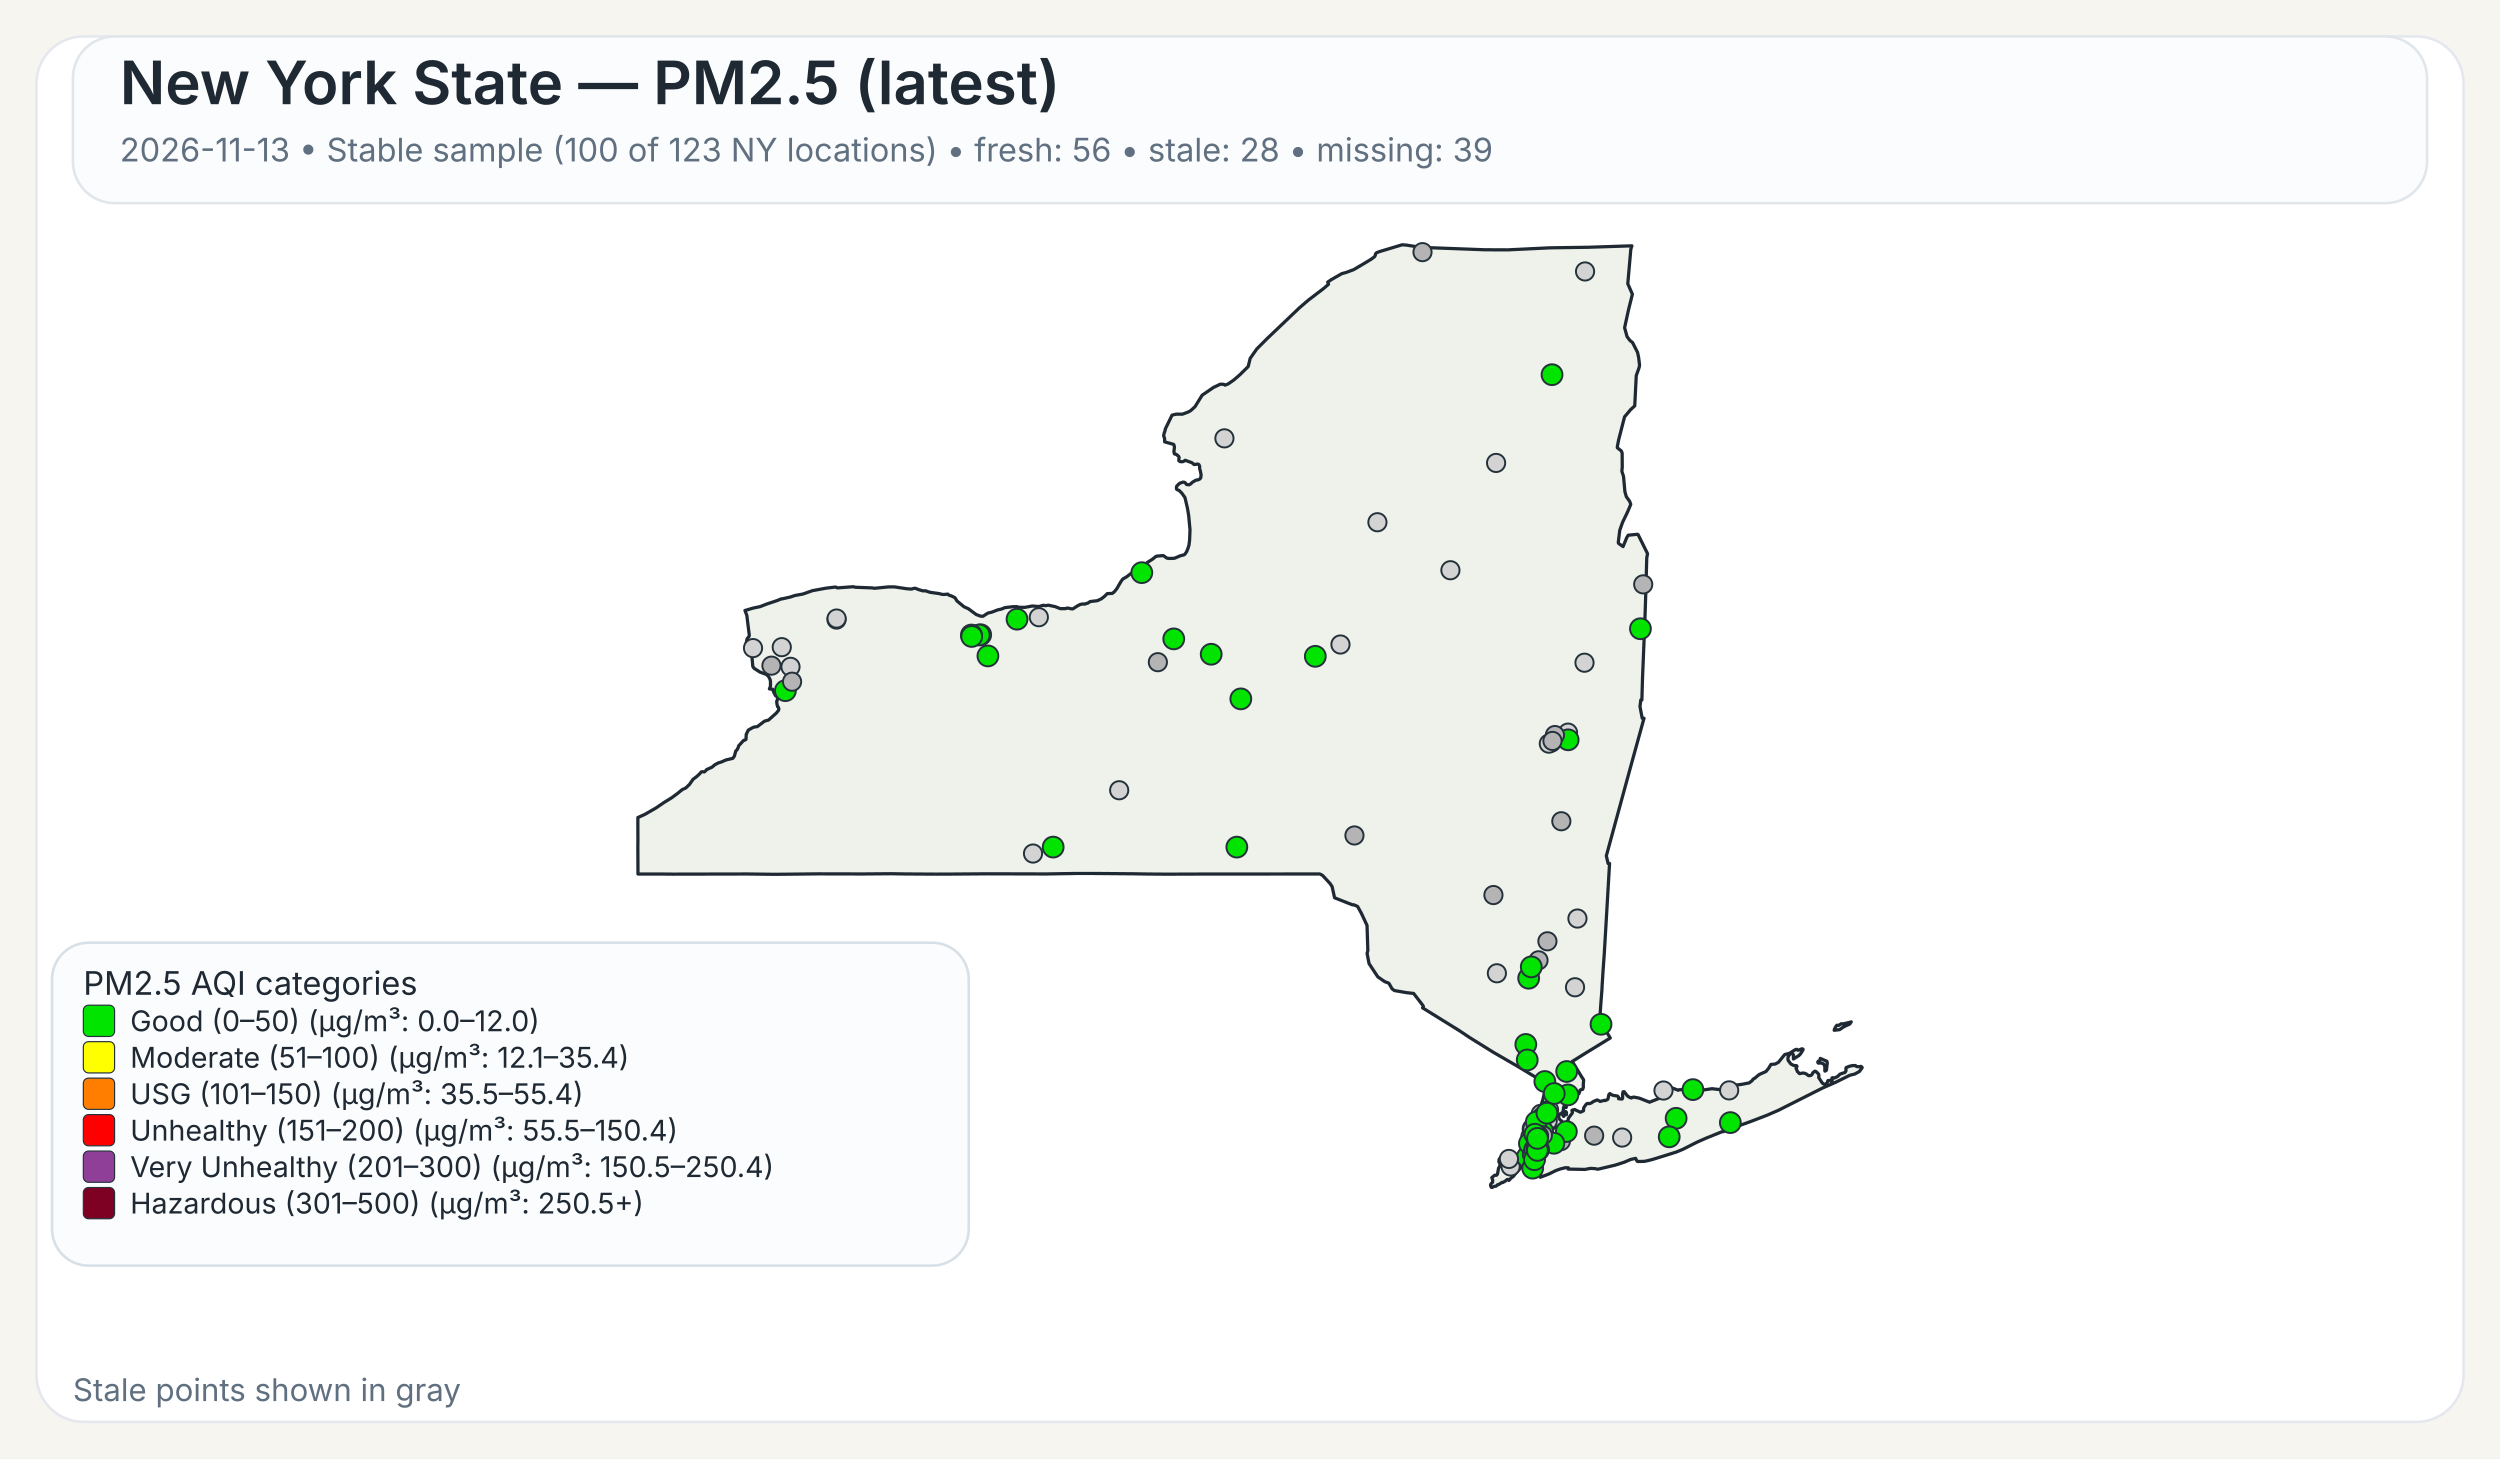
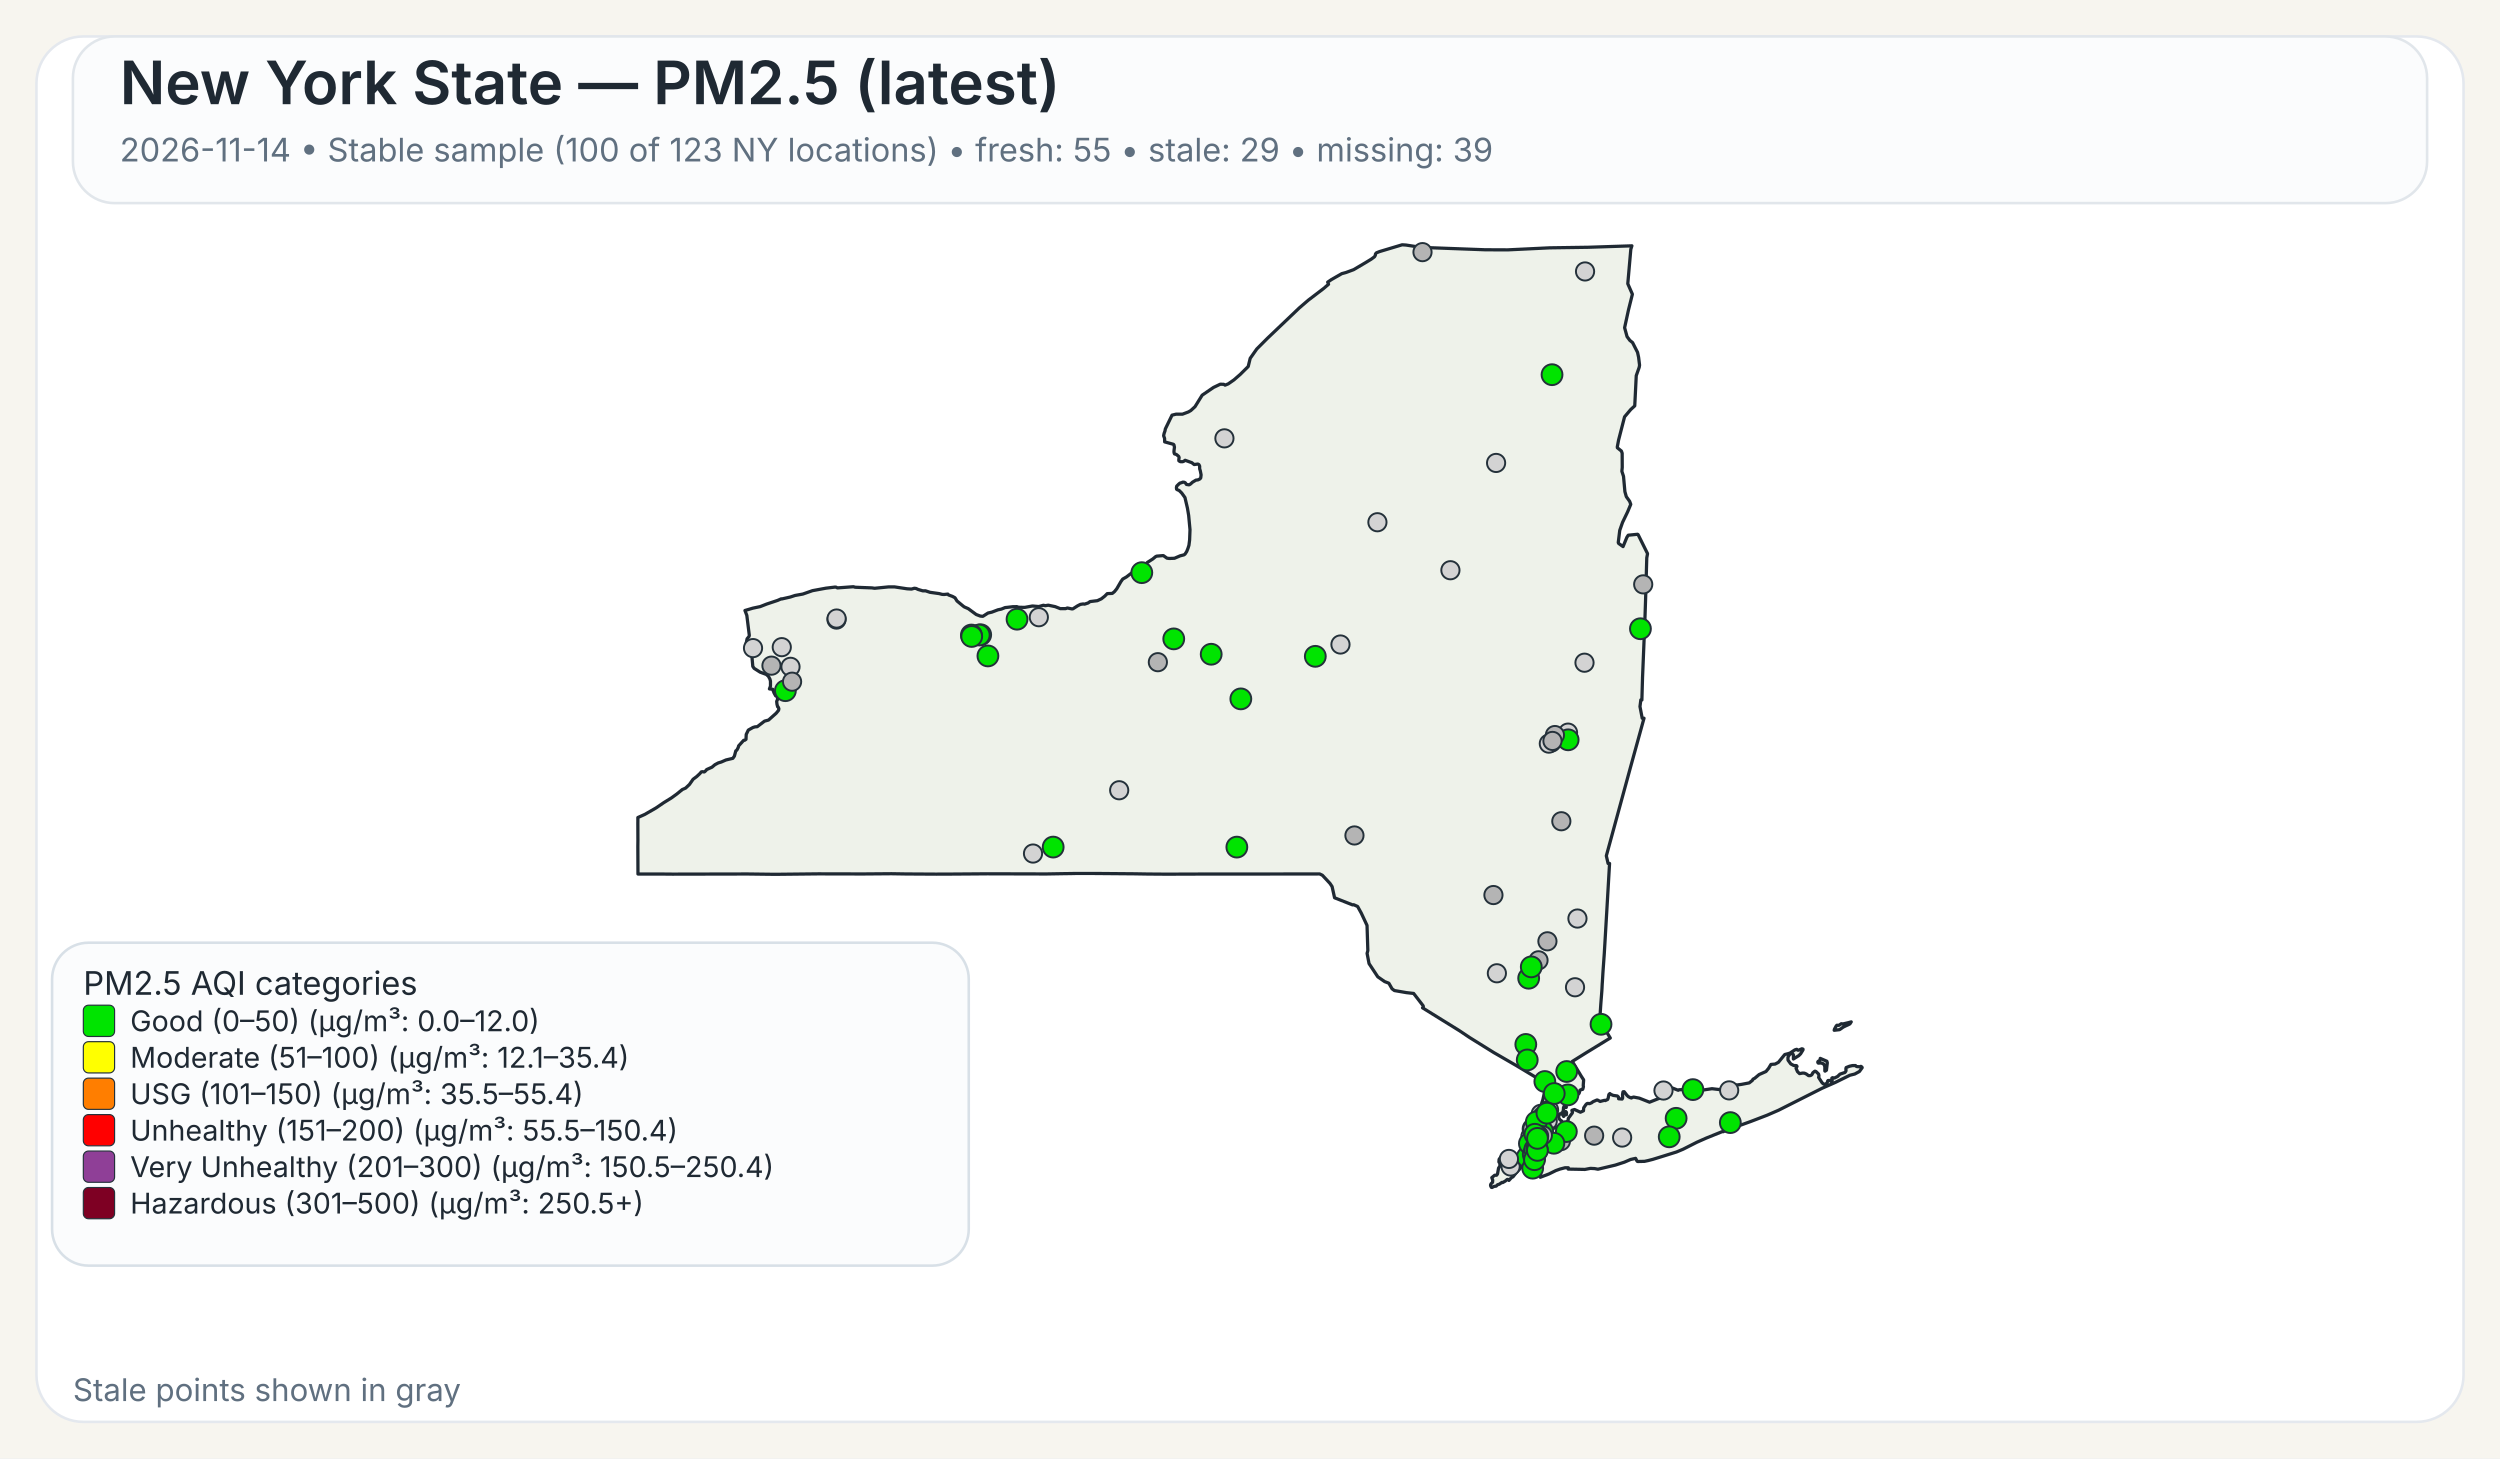
<svg xmlns="http://www.w3.org/2000/svg" width="960" height="560">
  <rect x="0" y="0" width="960" height="560" fill="#F7F5EF" />
  <rect x="14" y="14" width="932" height="532" rx="18" ry="18" fill="#FFFFFF" stroke="#E4E8EE" stroke-width="1" />
  <rect x="28" y="14" width="904" height="64" rx="16" ry="16" fill="#FBFCFD" stroke="#E1E6EB" stroke-width="1" />
  <text x="46" y="40" font-family="Public Sans, Inter, Aptos, Segoe UI, Arial, sans-serif" font-size="23" font-weight="600" fill="#1F2933">New York State — PM2.5 (latest)</text>
-   <text x="46" y="62" font-family="Public Sans, Inter, Aptos, Segoe UI, Arial, sans-serif" font-size="12.5" font-weight="400" fill="#607080">2026-11-13 • Stable sample (100 of 123 NY locations) • fresh: 56 • stale: 28 • missing: 39</text>
+   <text x="46" y="62" font-family="Public Sans, Inter, Aptos, Segoe UI, Arial, sans-serif" font-size="12.5" font-weight="400" fill="#607080">2026-11-14 • Stable sample (100 of 123 NY locations) • fresh: 55 • stale: 29 • missing: 39</text>
  <path d="M601.06,426.90 L601.23,426.83 L601.48,427.07 L601.55,427.32 L601.50,428.06 L601.28,428.08 L601.08,427.81 L601.04,427.27 L601.06,426.90 Z" fill="#EEF2EA" stroke="#1F2933" stroke-width="1.25" stroke-linejoin="round" />
  <path d="M585.16,439.66 L585.21,439.61 L585.24,439.63 L585.33,439.75 L585.00,440.50 L584.94,440.59 L584.83,440.54 L584.77,440.43 L584.80,440.38 L585.16,439.66 Z" fill="#EEF2EA" stroke="#1F2933" stroke-width="1.25" stroke-linejoin="round" />
  <path d="M579.00,452.87 L578.74,452.93 L578.02,453.54 L577.00,454.12 L576.75,454.04 L575.70,454.75 L575.07,454.93 L574.52,455.48 L573.72,455.58 L572.92,456.00 L572.71,455.95 L572.45,455.50 L572.36,455.05 L572.56,454.57 L573.14,454.01 L573.21,453.18 L572.85,452.21 L573.97,451.28 L574.68,451.28 L575.04,450.81 L575.45,448.53 L575.88,447.92 L575.97,447.53 L575.92,446.38 L575.63,446.32 L575.58,446.12 L575.66,445.16 L576.32,444.30 L576.87,444.03 L577.23,444.07 L577.46,444.30 L578.49,444.56 L580.44,444.30 L582.44,443.79 L583.07,443.83 L583.44,444.38 L583.57,445.77 L584.00,446.72 L584.43,447.38 L584.07,448.20 L583.53,448.95 L582.19,450.36 L580.96,451.93 L580.89,451.88 L580.35,452.27 L579.42,453.28 L579.25,452.99 L579.00,452.87 Z" fill="#EEF2EA" stroke="#1F2933" stroke-width="1.25" stroke-linejoin="round" />
  <path d="M698.65,407.28 L698.89,406.98 L698.98,406.42 L701.51,407.51 L701.69,408.12 L701.35,410.97 L700.83,411.31 L700.74,411.25 L700.74,409.57 L700.38,408.71 L700.19,408.52 L699.35,408.18 L698.24,408.24 L698.08,408.08 L698.02,407.81 L698.15,407.57 L698.65,407.28 Z" fill="#EEF2EA" stroke="#1F2933" stroke-width="1.25" stroke-linejoin="round" />
  <path d="M709.87,392.68 L710.87,392.40 L710.37,393.17 L709.71,393.51 L708.74,393.94 L707.77,394.42 L706.83,395.10 L706.37,395.39 L704.33,395.63 L704.44,395.18 L704.77,394.57 L705.12,393.94 L705.39,393.69 L706.11,393.74 L707.05,393.11 L707.70,393.19 L709.32,392.81 L709.87,392.68 Z" fill="#EEF2EA" stroke="#1F2933" stroke-width="1.25" stroke-linejoin="round" />
  <path d="M601.43,424.75 L601.44,424.82 L601.44,424.87 L601.44,424.97 L601.48,425.16 L601.44,425.24 L601.21,425.31 L600.95,425.08 L600.95,424.92 L601.10,424.88 L601.13,424.65 L601.23,424.58 L601.37,424.64 L601.42,424.70 L601.43,424.75 Z" fill="#EEF2EA" stroke="#1F2933" stroke-width="1.25" stroke-linejoin="round" />
  <path d="M623.05,163.10 L621.53,169.00 L621.04,171.61 L621.07,171.95 L622.62,173.20 L622.91,174.06 L622.94,179.46 L622.80,180.98 L623.43,182.92 L623.96,188.79 L624.50,190.70 L624.50,190.71 L625.79,192.51 L626.21,193.67 L625.60,195.12 L625.01,196.54 L623.06,200.59 L622.75,201.47 L621.98,203.67 L621.41,208.34 L621.56,208.68 L623.25,209.89 L624.72,206.33 L625.25,205.52 L628.84,205.16 L629.06,205.34 L632.45,212.18 L632.66,212.61 L632.36,214.21 L632.03,225.74 L632.03,225.80 L632.02,226.34 L632.00,227.05 L631.90,230.25 L631.64,238.09 L631.03,253.00 L630.74,259.97 L630.73,260.06 L630.73,260.23 L630.48,268.80 L630.08,268.74 L629.75,271.32 L630.61,275.80 L631.30,275.80 L628.80,284.88 L626.09,294.70 L622.63,307.38 L616.83,328.64 L617.50,331.57 L618.07,331.57 L617.02,349.62 L617.02,349.66 L616.71,354.88 L616.28,362.25 L616.04,366.27 L615.53,373.42 L615.30,377.22 L615.29,377.28 L615.29,377.35 L615.28,377.44 L615.28,377.49 L615.27,377.53 L615.19,379.03 L615.19,379.14 L615.18,379.18 L615.18,379.35 L615.17,379.49 L615.12,380.31 L615.09,380.73 L615.08,380.89 L614.72,385.46 L614.66,386.30 L614.29,391.98 L618.35,398.60 L616.75,399.56 L616.45,399.75 L610.52,403.39 L609.46,404.03 L609.01,404.31 L603.77,407.58 L605.77,410.89 L606.19,411.58 L606.62,412.29 L607.18,413.23 L608.08,414.62 L608.12,414.70 L607.96,416.83 L608.04,417.28 L607.81,418.17 L607.68,418.35 L607.54,418.27 L606.73,418.62 L606.42,419.73 L606.23,420.03 L605.55,420.48 L604.13,421.08 L603.54,421.65 L602.05,422.64 L600.59,424.82 L600.46,425.17 L600.38,425.37 L600.34,426.13 L600.15,426.98 L600.19,427.32 L600.39,427.51 L600.54,427.87 L600.54,428.09 L600.53,428.27 L600.60,428.55 L600.51,428.65 L600.44,428.71 L600.35,428.62 L600.18,428.29 L600.01,427.93 L600.10,427.54 L599.94,427.19 L599.85,427.21 L599.64,427.48 L599.51,427.81 L599.07,427.70 L598.72,427.92 L598.55,428.85 L598.57,429.17 L598.77,429.63 L599.21,430.17 L599.64,430.41 L600.31,431.59 L600.59,432.07 L600.90,432.04 L601.36,431.60 L601.36,431.60 L602.21,429.98 L602.19,429.51 L603.74,427.42 L603.84,427.11 L603.60,426.42 L603.67,426.33 L604.61,426.05 L606.88,427.09 L607.17,426.96 L608.05,426.54 L608.14,425.40 L608.93,424.24 L609.36,423.80 L609.77,423.70 L610.33,423.82 L611.26,423.43 L611.66,423.07 L613.16,422.42 L613.38,422.39 L614.46,422.95 L616.17,422.51 L616.43,422.62 L617.32,422.20 L617.49,421.82 L617.52,421.77 L617.81,420.28 L618.19,419.93 L618.22,419.96 L618.50,420.18 L618.60,420.26 L618.84,420.36 L619.48,420.63 L619.66,420.66 L619.90,420.69 L620.59,420.79 L621.03,420.85 L621.08,420.86 L621.49,421.26 L621.50,421.39 L621.55,421.93 L622.90,422.03 L623.09,421.64 L623.06,420.27 L623.21,419.33 L623.28,419.23 L623.69,419.22 L624.78,420.64 L625.29,421.11 L626.07,421.51 L626.50,421.62 L626.59,421.46 L627.35,421.28 L629.51,421.69 L629.51,421.69 L633.42,423.24 L638.19,421.34 L638.36,420.84 L638.45,419.18 L638.68,418.35 L640.49,417.89 L642.20,417.80 L644.45,418.67 L644.65,418.48 L647.29,418.32 L649.72,418.35 L652.18,418.65 L653.70,418.61 L657.40,418.06 L660.48,418.42 L661.32,417.62 L664.03,416.80 L665.53,416.46 L666.97,416.64 L668.73,416.40 L671.71,415.83 L672.90,414.88 L673.16,414.40 L673.82,414.05 L675.50,412.63 L678.13,411.46 L679.12,410.27 L680.04,408.74 L681.66,408.60 L682.91,407.93 L685.34,404.94 L686.69,404.59 L687.35,404.38 L689.21,403.16 L689.94,402.93 L690.28,403.23 L690.57,403.30 L691.93,402.73 L692.35,402.87 L692.38,403.11 L691.44,404.66 L690.75,405.35 L688.66,406.65 L688.68,405.06 L688.30,404.60 L687.92,404.54 L687.60,404.66 L687.09,405.06 L686.58,406.01 L686.59,407.08 L687.65,408.54 L688.81,409.15 L689.85,409.20 L690.06,409.50 L689.68,410.21 L690.24,411.51 L691.03,412.27 L692.17,412.06 L692.88,412.09 L693.59,412.39 L694.51,413.06 L695.19,413.03 L695.62,412.79 L695.84,412.56 L696.12,411.95 L696.83,411.38 L696.98,411.33 L697.37,411.49 L698.35,412.46 L698.48,413.14 L698.35,413.73 L699.60,415.66 L700.04,416.12 L700.44,416.32 L700.84,416.33 L701.58,415.93 L701.76,415.37 L701.81,415.13 L701.99,414.91 L702.86,414.89 L703.07,415.26 L703.12,415.25 L703.24,415.22 L703.45,415.13 L703.57,414.86 L703.45,414.38 L703.43,414.00 L703.70,413.83 L704.39,413.98 L705.62,413.37 L706.56,412.46 L708.48,411.82 L708.83,411.29 L708.88,410.85 L708.80,410.51 L708.92,409.94 L710.19,409.44 L711.31,409.19 L712.51,409.17 L712.73,409.44 L713.09,409.58 L714.27,409.63 L714.58,409.48 L714.99,409.75 L715.07,409.99 L714.02,411.45 L712.24,412.42 L710.34,412.90 L704.77,415.65 L699.71,417.88 L682.98,426.32 L678.57,428.24 L672.42,430.60 L662.20,434.30 L661.73,434.58 L661.49,434.51 L660.84,434.74 L655.19,437.03 L651.62,438.61 L646.31,441.30 L643.78,442.36 L638.41,444.04 L634.66,445.20 L632.83,445.67 L631.47,445.96 L631.32,445.96 L628.83,446.02 L628.63,445.87 L628.07,444.81 L626.15,445.24 L623.74,446.28 L621.85,446.89 L620.27,447.40 L613.61,448.98 L612.34,448.74 L610.73,448.66 L608.60,449.06 L605.36,448.99 L602.17,448.93 L602.19,448.77 L602.25,448.43 L600.97,448.42 L599.39,448.83 L599.07,448.91 L597.43,449.50 L594.79,450.81 L591.48,452.07 L591.48,451.26 L591.59,450.86 L591.41,450.49 L591.24,450.39 L590.88,450.18 L590.56,449.81 L590.00,449.87 L588.10,450.05 L587.46,450.03 L587.05,449.85 L586.87,449.72 L586.81,449.43 L587.15,448.99 L587.21,448.90 L587.49,448.42 L587.39,448.02 L586.94,447.62 L585.63,447.32 L585.23,446.64 L585.06,445.69 L585.31,444.71 L585.45,444.41 L585.68,443.96 L586.50,442.95 L586.37,441.37 L586.22,441.17 L586.16,441.08 L586.11,440.71 L586.29,440.19 L586.49,440.03 L586.59,439.53 L586.42,439.11 L586.13,438.91 L586.77,435.14 L587.04,434.58 L587.53,433.54 L588.00,432.56 L588.37,431.79 L590.66,426.98 L591.27,425.68 L591.55,425.09 L591.55,425.09 L591.90,424.00 L592.36,422.57 L592.47,422.24 L593.89,415.87 L593.37,415.86 L592.83,415.54 L585.14,410.91 L585.14,410.91 L582.09,409.08 L581.83,408.93 L574.90,404.92 L573.64,404.20 L565.84,399.35 L564.27,398.37 L560.37,395.76 L546.26,387.01 L546.57,386.68 L546.49,386.22 L542.83,381.48 L542.63,381.46 L540.06,381.17 L535.45,380.37 L534.54,379.69 L533.32,377.55 L531.70,376.93 L529.06,375.09 L525.71,370.01 L525.14,367.03 L524.96,366.10 L525.25,365.02 L524.94,355.37 L522.72,350.61 L521.32,348.08 L519.78,347.40 L519.41,347.49 L512.48,344.75 L511.52,340.44 L510.72,339.24 L507.79,336.09 L506.74,335.59 L502.43,335.60 L502.18,335.60 L499.75,335.60 L499.39,335.61 L499.35,335.61 L469.83,335.63 L469.66,335.63 L462.36,335.64 L461.30,335.63 L460.85,335.63 L460.00,335.64 L448.21,335.68 L447.85,335.68 L441.17,335.63 L440.91,335.63 L435.49,335.54 L435.46,335.54 L420.14,335.41 L418.99,335.41 L413.90,335.41 L413.83,335.41 L413.52,335.41 L412.93,335.41 L412.60,335.42 L411.23,335.45 L411.22,335.45 L408.74,335.48 L408.73,335.48 L401.77,335.60 L379.14,335.54 L372.91,335.59 L364.59,335.65 L360.26,335.66 L359.71,335.67 L347.88,335.60 L347.87,335.60 L342.30,335.51 L337.43,335.55 L331.40,335.60 L314.24,335.56 L297.70,335.74 L295.08,335.71 L287.13,335.61 L286.61,335.61 L258.23,335.67 L257.47,335.66 L253.93,335.63 L253.07,335.62 L253.07,335.63 L244.98,335.62 L244.93,325.04 L244.95,323.48 L244.96,322.52 L244.95,321.67 L244.95,321.16 L244.95,320.84 L244.93,316.08 L244.94,315.42 L244.94,313.93 L247.57,312.75 L251.88,310.27 L254.93,308.19 L257.77,306.44 L259.87,304.92 L262.02,303.17 L263.28,302.62 L264.74,301.24 L266.14,299.24 L267.54,298.19 L268.72,297.09 L269.32,296.39 L269.90,296.33 L270.33,296.44 L270.54,296.38 L271.04,295.92 L271.36,295.51 L273.40,294.60 L274.52,293.65 L275.81,292.96 L276.98,292.61 L278.76,291.83 L281.41,291.20 L282.01,290.34 L282.12,289.92 L282.55,288.31 L282.75,288.22 L283.00,287.95 L283.49,287.01 L283.63,286.42 L285.57,284.28 L285.90,284.29 L286.46,283.91 L286.55,282.02 L287.35,280.35 L289.13,279.36 L289.89,279.12 L290.78,279.05 L293.57,276.92 L295.12,276.50 L298.07,273.86 L298.97,272.76 L299.09,272.13 L298.79,271.45 L298.62,271.42 L298.36,270.43 L298.24,269.33 L298.55,268.66 L298.61,268.16 L298.25,267.28 L297.85,267.20 L297.24,266.09 L296.70,264.68 L295.46,264.54 L295.86,263.47 L295.86,261.59 L295.66,260.80 L295.08,259.71 L294.94,259.59 L294.28,258.99 L291.89,258.11 L289.57,256.64 L289.07,255.88 L288.57,250.10 L288.55,249.89 L286.78,249.43 L286.31,248.17 L286.88,245.30 L287.63,244.40 L287.73,243.95 L286.78,236.32 L286.06,234.43 L289.07,233.54 L291.93,232.93 L294.37,231.97 L298.62,230.55 L299.99,229.95 L300.12,230.02 L303.47,229.26 L305.29,228.66 L308.28,228.12 L312.00,226.81 L317.17,225.86 L320.65,225.44 L321.03,225.47 L321.59,225.76 L322.04,225.72 L327.70,225.30 L328.39,225.50 L334.82,225.75 L335.83,225.90 L341.09,225.38 L343.51,225.37 L348.32,226.10 L349.98,226.20 L350.03,226.20 L351.12,225.89 L351.79,225.98 L352.52,226.34 L354.31,226.87 L355.38,226.87 L357.13,227.45 L360.63,227.94 L361.77,228.24 L362.50,228.28 L363.98,228.13 L364.17,228.44 L365.74,229.01 L366.72,229.54 L367.48,230.77 L369.92,232.79 L370.31,233.07 L371.82,233.73 L373.38,234.88 L374.86,235.97 L376.42,236.57 L377.42,236.67 L379.40,235.40 L380.84,235.07 L383.21,234.17 L384.54,233.89 L385.93,233.32 L386.27,233.28 L386.83,233.22 L388.90,232.98 L390.48,232.95 L391.11,233.18 L393.48,233.24 L396.46,232.70 L398.89,232.91 L400.66,232.42 L401.43,232.58 L402.53,232.39 L405.18,232.95 L407.17,233.73 L409.20,233.71 L409.87,233.47 L411.66,233.83 L412.03,233.77 L413.80,232.63 L414.88,232.08 L415.91,231.92 L416.48,231.99 L417.81,231.55 L418.60,231.00 L421.39,230.66 L422.92,229.95 L424.23,228.91 L425.18,227.95 L425.69,227.93 L427.12,227.87 L427.93,227.21 L428.83,226.10 L430.44,223.32 L431.14,222.35 L431.96,221.89 L432.55,221.55 L435.18,219.53 L437.03,218.59 L437.61,217.92 L437.98,217.72 L438.51,217.88 L439.70,217.38 L440.56,215.99 L442.64,214.67 L443.82,213.70 L444.23,213.55 L446.72,213.34 L448.11,214.33 L448.97,214.45 L450.99,214.38 L453.20,213.43 L454.63,213.07 L455.05,212.77 L455.69,211.79 L456.17,210.59 L456.55,209.40 L456.81,207.36 L456.96,203.41 L456.73,200.97 L456.44,197.89 L455.97,195.10 L455.02,191.05 L453.78,189.32 L452.78,188.33 L452.13,188.08 L451.81,187.86 L451.74,187.30 L451.84,186.69 L452.22,186.31 L452.64,185.89 L453.10,185.51 L453.80,185.32 L454.18,185.14 L454.70,185.18 L455.13,185.37 L455.61,186.03 L456.63,186.18 L457.19,185.84 L457.91,185.17 L459.24,184.37 L460.00,184.28 L460.73,183.93 L461.08,183.54 L461.22,182.35 L460.90,180.72 L460.70,180.14 L460.66,179.72 L460.67,178.99 L460.38,178.40 L459.97,178.19 L458.56,178.39 L457.66,177.67 L455.09,176.75 L454.57,177.13 L454.12,177.30 L453.65,177.30 L453.29,177.28 L452.94,177.12 L452.67,176.90 L452.67,176.38 L452.79,175.72 L452.62,175.27 L451.89,174.63 L451.54,174.45 L451.01,174.30 L450.87,173.94 L450.80,173.54 L450.84,172.88 L450.99,171.72 L450.78,170.78 L450.56,170.60 L447.23,169.68 L447.20,168.34 L446.83,167.32 L447.02,166.42 L447.35,165.48 L447.50,164.69 L450.06,159.42 L451.61,159.04 L454.05,159.05 L456.36,158.18 L457.28,157.64 L458.88,156.17 L461.63,151.75 L465.96,148.79 L468.59,147.53 L469.94,147.58 L470.43,147.90 L471.65,147.40 L473.83,145.88 L476.29,143.74 L476.97,143.06 L479.31,140.74 L480.08,137.59 L482.60,134.01 L486.70,129.90 L498.91,118.26 L502.36,115.29 L508.27,110.78 L510.16,109.15 L509.83,108.34 L511.28,107.35 L515.25,105.08 L516.86,104.64 L519.80,103.55 L524.26,100.92 L526.51,99.55 L527.81,98.60 L528.14,98.00 L528.16,97.54 L528.55,97.08 L529.76,96.60 L538.43,94.00 L539.92,94.10 L544.47,94.80 L545.84,95.00 L570.26,95.91 L578.85,95.95 L585.96,95.61 L595.04,95.17 L609.91,94.95 L626.65,94.40 L626.23,95.73 L625.68,102.02 L625.07,108.95 L626.84,112.98 L625.33,119.03 L623.85,125.84 L624.79,129.27 L625.53,130.26 L625.83,130.68 L626.91,131.56 L626.91,131.56 L628.81,135.29 L629.22,137.19 L629.59,140.21 L629.45,141.06 L628.32,144.25 L627.83,154.15 L627.74,155.85 L626.19,157.27 L623.83,160.07 L623.05,163.10 Z" fill="#EEF2EA" stroke="#1F2933" stroke-width="1.25" stroke-linejoin="round" />
  <circle cx="574.80" cy="373.74" r="3.50" fill="lightgray" stroke="#24313A" stroke-width="0.75" />
  <circle cx="296.24" cy="255.61" r="3.50" fill="rgb(180,180,180)" stroke="#24313A" stroke-width="0.75" />
  <circle cx="585.91" cy="401.06" r="4.00" fill="#00E400" stroke="#24313A" stroke-width="0.75" />
  <circle cx="590.67" cy="430.08" r="3.50" fill="lightgray" stroke="#24313A" stroke-width="0.75" />
  <circle cx="587.01" cy="375.64" r="4.00" fill="#00E400" stroke="#24313A" stroke-width="0.75" />
  <circle cx="580.07" cy="447.93" r="3.50" fill="lightgray" stroke="#24313A" stroke-width="0.75" />
  <circle cx="528.93" cy="200.54" r="3.50" fill="lightgray" stroke="#24313A" stroke-width="0.75" />
  <circle cx="622.90" cy="436.82" r="3.50" fill="lightgray" stroke="#24313A" stroke-width="0.75" />
  <circle cx="321.22" cy="237.92" r="3.50" fill="lightgray" stroke="#24313A" stroke-width="0.75" />
  <circle cx="556.96" cy="218.97" r="3.50" fill="lightgray" stroke="#24313A" stroke-width="0.75" />
  <circle cx="574.50" cy="177.77" r="3.50" fill="lightgray" stroke="#24313A" stroke-width="0.75" />
  <circle cx="429.77" cy="303.46" r="3.50" fill="lightgray" stroke="#24313A" stroke-width="0.75" />
  <circle cx="514.74" cy="247.49" r="3.50" fill="lightgray" stroke="#24313A" stroke-width="0.75" />
  <circle cx="470.18" cy="168.33" r="3.50" fill="lightgray" stroke="#24313A" stroke-width="0.75" />
  <circle cx="376.59" cy="243.75" r="4.00" fill="#00E400" stroke="#24313A" stroke-width="0.75" />
  <circle cx="591.63" cy="427.72" r="3.50" fill="rgb(180,180,180)" stroke="#24313A" stroke-width="0.75" />
  <circle cx="593.40" cy="430.37" r="3.50" fill="lightgray" stroke="#24313A" stroke-width="0.75" />
  <circle cx="593.93" cy="437.51" r="4.00" fill="#00E400" stroke="#24313A" stroke-width="0.75" />
  <circle cx="602.12" cy="281.33" r="3.50" fill="lightgray" stroke="#24313A" stroke-width="0.75" />
  <circle cx="398.91" cy="237.01" r="3.50" fill="lightgray" stroke="#24313A" stroke-width="0.75" />
  <circle cx="598.03" cy="436.67" r="4.00" fill="#00E400" stroke="#24313A" stroke-width="0.75" />
  <circle cx="595.98" cy="143.88" r="4.00" fill="#00E400" stroke="#24313A" stroke-width="0.75" />
  <circle cx="601.61" cy="411.46" r="4.00" fill="#00E400" stroke="#24313A" stroke-width="0.75" />
  <circle cx="608.45" cy="254.48" r="3.50" fill="lightgray" stroke="#24313A" stroke-width="0.75" />
  <circle cx="604.81" cy="379.11" r="3.50" fill="lightgray" stroke="#24313A" stroke-width="0.75" />
  <circle cx="588.51" cy="437.27" r="3.50" fill="rgb(180,180,180)" stroke="#24313A" stroke-width="0.75" />
  <circle cx="465.10" cy="251.23" r="4.00" fill="#00E400" stroke="#24313A" stroke-width="0.75" />
  <circle cx="396.68" cy="327.76" r="3.50" fill="lightgray" stroke="#24313A" stroke-width="0.75" />
  <circle cx="643.63" cy="429.43" r="4.00" fill="#00E400" stroke="#24313A" stroke-width="0.75" />
  <circle cx="586.47" cy="444.33" r="4.00" fill="#00E400" stroke="#24313A" stroke-width="0.75" />
  <circle cx="303.55" cy="256.06" r="3.50" fill="lightgray" stroke="#24313A" stroke-width="0.75" />
  <circle cx="602.17" cy="284.09" r="4.00" fill="#00E400" stroke="#24313A" stroke-width="0.75" />
  <circle cx="301.59" cy="265.22" r="4.00" fill="#00E400" stroke="#24313A" stroke-width="0.75" />
  <circle cx="321.26" cy="237.52" r="3.50" fill="lightgray" stroke="#24313A" stroke-width="0.75" />
  <circle cx="612.15" cy="436.09" r="3.50" fill="rgb(180,180,180)" stroke="#24313A" stroke-width="0.75" />
  <circle cx="587.88" cy="438.53" r="3.50" fill="rgb(180,180,180)" stroke="#24313A" stroke-width="0.75" />
  <circle cx="591.83" cy="440.12" r="3.50" fill="lightgray" stroke="#24313A" stroke-width="0.75" />
  <circle cx="594.32" cy="430.48" r="3.50" fill="lightgray" stroke="#24313A" stroke-width="0.75" />
  <circle cx="594.83" cy="426.21" r="3.50" fill="lightgray" stroke="#24313A" stroke-width="0.75" />
  <circle cx="605.74" cy="352.72" r="3.50" fill="lightgray" stroke="#24313A" stroke-width="0.75" />
  <circle cx="664.00" cy="418.71" r="3.50" fill="lightgray" stroke="#24313A" stroke-width="0.75" />
  <circle cx="546.24" cy="96.82" r="3.50" fill="rgb(180,180,180)" stroke="#24313A" stroke-width="0.75" />
  <circle cx="638.78" cy="418.76" r="3.50" fill="lightgray" stroke="#24313A" stroke-width="0.75" />
  <circle cx="304.16" cy="261.77" r="3.50" fill="rgb(180,180,180)" stroke="#24313A" stroke-width="0.75" />
  <circle cx="598.43" cy="436.52" r="4.00" fill="#00E400" stroke="#24313A" stroke-width="0.75" />
  <circle cx="376.03" cy="243.84" r="4.00" fill="#00E400" stroke="#24313A" stroke-width="0.75" />
  <circle cx="592.26" cy="428.72" r="3.50" fill="rgb(180,180,180)" stroke="#24313A" stroke-width="0.75" />
  <circle cx="579.43" cy="445.03" r="3.50" fill="lightgray" stroke="#24313A" stroke-width="0.75" />
  <circle cx="602.08" cy="420.44" r="4.00" fill="#00E400" stroke="#24313A" stroke-width="0.75" />
  <circle cx="590.18" cy="441.64" r="3.50" fill="rgb(180,180,180)" stroke="#24313A" stroke-width="0.75" />
  <circle cx="520.11" cy="320.82" r="3.50" fill="rgb(180,180,180)" stroke="#24313A" stroke-width="0.75" />
  <circle cx="601.48" cy="434.51" r="3.50" fill="rgb(180,180,180)" stroke="#24313A" stroke-width="0.75" />
  <circle cx="598.28" cy="436.62" r="3.50" fill="rgb(180,180,180)" stroke="#24313A" stroke-width="0.75" />
  <circle cx="601.48" cy="434.52" r="3.50" fill="lightgray" stroke="#24313A" stroke-width="0.75" />
  <circle cx="608.66" cy="104.24" r="3.50" fill="lightgray" stroke="#24313A" stroke-width="0.75" />
  <circle cx="373.02" cy="243.85" r="4.00" fill="#00E400" stroke="#24313A" stroke-width="0.75" />
  <circle cx="598.27" cy="436.67" r="3.50" fill="lightgray" stroke="#24313A" stroke-width="0.75" />
  <circle cx="598.28" cy="436.62" r="3.50" fill="lightgray" stroke="#24313A" stroke-width="0.75" />
  <circle cx="587.67" cy="436.46" r="3.50" fill="lightgray" stroke="#24313A" stroke-width="0.75" />
  <circle cx="590.79" cy="368.76" r="3.50" fill="rgb(180,180,180)" stroke="#24313A" stroke-width="0.75" />
  <circle cx="593.22" cy="415.30" r="4.00" fill="#00E400" stroke="#24313A" stroke-width="0.75" />
  <circle cx="590.92" cy="439.03" r="4.00" fill="#00E400" stroke="#24313A" stroke-width="0.75" />
  <circle cx="300.20" cy="248.51" r="3.50" fill="lightgray" stroke="#24313A" stroke-width="0.75" />
  <circle cx="588.55" cy="448.58" r="4.00" fill="#00E400" stroke="#24313A" stroke-width="0.75" />
  <circle cx="592.77" cy="438.21" r="3.50" fill="lightgray" stroke="#24313A" stroke-width="0.75" />
  <circle cx="592.77" cy="438.23" r="3.50" fill="rgb(180,180,180)" stroke="#24313A" stroke-width="0.75" />
  <circle cx="592.78" cy="438.21" r="3.50" fill="rgb(180,180,180)" stroke="#24313A" stroke-width="0.75" />
  <circle cx="592.81" cy="438.17" r="3.50" fill="rgb(180,180,180)" stroke="#24313A" stroke-width="0.75" />
  <circle cx="592.70" cy="438.35" r="3.50" fill="rgb(180,180,180)" stroke="#24313A" stroke-width="0.75" />
  <circle cx="592.76" cy="438.20" r="3.50" fill="lightgray" stroke="#24313A" stroke-width="0.75" />
  <circle cx="592.66" cy="438.26" r="3.50" fill="lightgray" stroke="#24313A" stroke-width="0.75" />
  <circle cx="599.38" cy="438.19" r="3.50" fill="rgb(180,180,180)" stroke="#24313A" stroke-width="0.75" />
  <circle cx="474.95" cy="325.29" r="4.00" fill="#00E400" stroke="#24313A" stroke-width="0.75" />
  <circle cx="588.70" cy="433.55" r="4.00" fill="#00E400" stroke="#24313A" stroke-width="0.75" />
  <circle cx="601.48" cy="434.52" r="4.00" fill="#00E400" stroke="#24313A" stroke-width="0.75" />
  <circle cx="629.93" cy="241.44" r="4.00" fill="#00E400" stroke="#24313A" stroke-width="0.75" />
  <circle cx="599.55" cy="315.36" r="3.50" fill="rgb(180,180,180)" stroke="#24313A" stroke-width="0.75" />
  <circle cx="588.57" cy="437.98" r="3.50" fill="lightgray" stroke="#24313A" stroke-width="0.75" />
  <circle cx="595.75" cy="285.13" r="3.50" fill="rgb(180,180,180)" stroke="#24313A" stroke-width="0.75" />
  <circle cx="589.13" cy="443.87" r="4.00" fill="#00E400" stroke="#24313A" stroke-width="0.75" />
  <circle cx="594.21" cy="361.46" r="3.50" fill="rgb(180,180,180)" stroke="#24313A" stroke-width="0.75" />
  <circle cx="614.79" cy="393.33" r="4.00" fill="#00E400" stroke="#24313A" stroke-width="0.75" />
  <circle cx="664.45" cy="431.08" r="3.50" fill="lightgray" stroke="#24313A" stroke-width="0.75" />
  <circle cx="597.09" cy="282.26" r="3.50" fill="rgb(180,180,180)" stroke="#24313A" stroke-width="0.75" />
  <circle cx="573.48" cy="343.70" r="3.50" fill="rgb(180,180,180)" stroke="#24313A" stroke-width="0.75" />
  <circle cx="373.13" cy="244.40" r="4.00" fill="#00E400" stroke="#24313A" stroke-width="0.75" />
  <circle cx="590.03" cy="441.87" r="4.00" fill="#00E400" stroke="#24313A" stroke-width="0.75" />
  <circle cx="664.45" cy="431.08" r="4.00" fill="#00E400" stroke="#24313A" stroke-width="0.75" />
  <circle cx="596.83" cy="419.91" r="4.00" fill="#00E400" stroke="#24313A" stroke-width="0.75" />
  <circle cx="640.98" cy="436.54" r="4.00" fill="#00E400" stroke="#24313A" stroke-width="0.75" />
  <circle cx="587.29" cy="439.12" r="4.00" fill="#00E400" stroke="#24313A" stroke-width="0.75" />
  <circle cx="589.23" cy="444.79" r="4.00" fill="#00E400" stroke="#24313A" stroke-width="0.75" />
  <circle cx="588.46" cy="433.42" r="3.50" fill="rgb(180,180,180)" stroke="#24313A" stroke-width="0.75" />
  <circle cx="592.37" cy="434.42" r="4.00" fill="#00E400" stroke="#24313A" stroke-width="0.75" />
  <circle cx="594.75" cy="285.55" r="3.50" fill="lightgray" stroke="#24313A" stroke-width="0.75" />
  <circle cx="630.99" cy="224.40" r="3.50" fill="rgb(180,180,180)" stroke="#24313A" stroke-width="0.75" />
  <circle cx="590.52" cy="437.49" r="4.00" fill="#00E400" stroke="#24313A" stroke-width="0.75" />
  <circle cx="589.94" cy="430.85" r="4.00" fill="#00E400" stroke="#24313A" stroke-width="0.75" />
  <circle cx="650.08" cy="418.41" r="4.00" fill="#00E400" stroke="#24313A" stroke-width="0.75" />
  <circle cx="596.15" cy="284.52" r="3.50" fill="rgb(180,180,180)" stroke="#24313A" stroke-width="0.75" />
  <circle cx="588.77" cy="443.25" r="4.00" fill="#00E400" stroke="#24313A" stroke-width="0.75" />
  <circle cx="596.70" cy="439.01" r="4.00" fill="#00E400" stroke="#24313A" stroke-width="0.75" />
  <circle cx="390.54" cy="237.77" r="4.00" fill="#00E400" stroke="#24313A" stroke-width="0.75" />
  <circle cx="589.36" cy="441.38" r="4.00" fill="#00E400" stroke="#24313A" stroke-width="0.75" />
  <circle cx="450.72" cy="245.33" r="4.00" fill="#00E400" stroke="#24313A" stroke-width="0.75" />
  <circle cx="444.62" cy="254.28" r="3.50" fill="rgb(180,180,180)" stroke="#24313A" stroke-width="0.75" />
  <circle cx="379.36" cy="251.88" r="4.00" fill="#00E400" stroke="#24313A" stroke-width="0.75" />
  <circle cx="594.02" cy="427.45" r="4.00" fill="#00E400" stroke="#24313A" stroke-width="0.75" />
  <circle cx="592.46" cy="435.94" r="3.50" fill="rgb(180,180,180)" stroke="#24313A" stroke-width="0.75" />
  <circle cx="289.16" cy="248.87" r="3.50" fill="lightgray" stroke="#24313A" stroke-width="0.75" />
  <circle cx="505.08" cy="252.03" r="4.00" fill="#00E400" stroke="#24313A" stroke-width="0.75" />
  <circle cx="590.51" cy="436.23" r="4.00" fill="#00E400" stroke="#24313A" stroke-width="0.75" />
  <circle cx="589.41" cy="435.56" r="4.00" fill="#00E400" stroke="#24313A" stroke-width="0.75" />
  <circle cx="438.45" cy="219.90" r="4.00" fill="#00E400" stroke="#24313A" stroke-width="0.75" />
  <circle cx="589.25" cy="445.32" r="4.00" fill="#00E400" stroke="#24313A" stroke-width="0.75" />
-   <circle cx="590.82" cy="441.48" r="4.00" fill="#00E400" stroke="#24313A" stroke-width="0.75" />
+   <circle cx="590.82" cy="441.48" r="3.50" fill="rgb(180,180,180)" stroke="#24313A" stroke-width="0.75" />
  <circle cx="476.48" cy="268.37" r="4.00" fill="#00E400" stroke="#24313A" stroke-width="0.75" />
  <circle cx="404.42" cy="325.28" r="4.00" fill="#00E400" stroke="#24313A" stroke-width="0.75" />
  <circle cx="586.46" cy="407.02" r="4.00" fill="#00E400" stroke="#24313A" stroke-width="0.75" />
  <circle cx="590.18" cy="440.88" r="4.00" fill="#00E400" stroke="#24313A" stroke-width="0.75" />
  <circle cx="590.36" cy="441.75" r="4.00" fill="#00E400" stroke="#24313A" stroke-width="0.75" />
  <circle cx="588.01" cy="371.28" r="4.00" fill="#00E400" stroke="#24313A" stroke-width="0.75" />
  <circle cx="590.39" cy="437.14" r="4.00" fill="#00E400" stroke="#24313A" stroke-width="0.75" />
  <rect x="20" y="362" width="352" height="124" rx="14" ry="14" fill="#FBFCFD" stroke="#D8E0E7" stroke-width="1" />
  <text x="32" y="382" font-family="Inter, Aptos, Segoe UI, Arial, sans-serif" font-size="12.5" fill="#1F2933">PM2.5 AQI categories</text>
  <rect x="32" y="386" width="12" height="12" rx="2" ry="2" fill="#00E400" stroke="#24313A" stroke-width="0.45" />
  <text x="50" y="396" font-family="Inter, Aptos, Segoe UI, Arial, sans-serif" font-size="11" fill="#1F2933">Good (0–50)  (µg/m³: 0.0–12.0)</text>
  <rect x="32" y="400" width="12" height="12" rx="2" ry="2" fill="#FFFF00" stroke="#24313A" stroke-width="0.45" />
  <text x="50" y="410" font-family="Inter, Aptos, Segoe UI, Arial, sans-serif" font-size="11" fill="#1F2933">Moderate (51–100)  (µg/m³: 12.1–35.4)</text>
  <rect x="32" y="414" width="12" height="12" rx="2" ry="2" fill="#FF7E00" stroke="#24313A" stroke-width="0.45" />
  <text x="50" y="424" font-family="Inter, Aptos, Segoe UI, Arial, sans-serif" font-size="11" fill="#1F2933">USG (101–150)  (µg/m³: 35.5–55.4)</text>
  <rect x="32" y="428" width="12" height="12" rx="2" ry="2" fill="#FF0000" stroke="#24313A" stroke-width="0.45" />
  <text x="50" y="438" font-family="Inter, Aptos, Segoe UI, Arial, sans-serif" font-size="11" fill="#1F2933">Unhealthy (151–200)  (µg/m³: 55.5–150.4)</text>
  <rect x="32" y="442" width="12" height="12" rx="2" ry="2" fill="#8F3F97" stroke="#24313A" stroke-width="0.45" />
  <text x="50" y="452" font-family="Inter, Aptos, Segoe UI, Arial, sans-serif" font-size="11" fill="#1F2933">Very Unhealthy (201–300)  (µg/m³: 150.5–250.4)</text>
  <rect x="32" y="456" width="12" height="12" rx="2" ry="2" fill="#7E0023" stroke="#24313A" stroke-width="0.45" />
  <text x="50" y="466" font-family="Inter, Aptos, Segoe UI, Arial, sans-serif" font-size="11" fill="#1F2933">Hazardous (301–500)  (µg/m³: 250.5+)</text>
  <text x="28" y="538" font-family="Inter, Aptos, Segoe UI, Arial, sans-serif" font-size="12" fill="#607080">Stale points shown in gray</text>
</svg>
